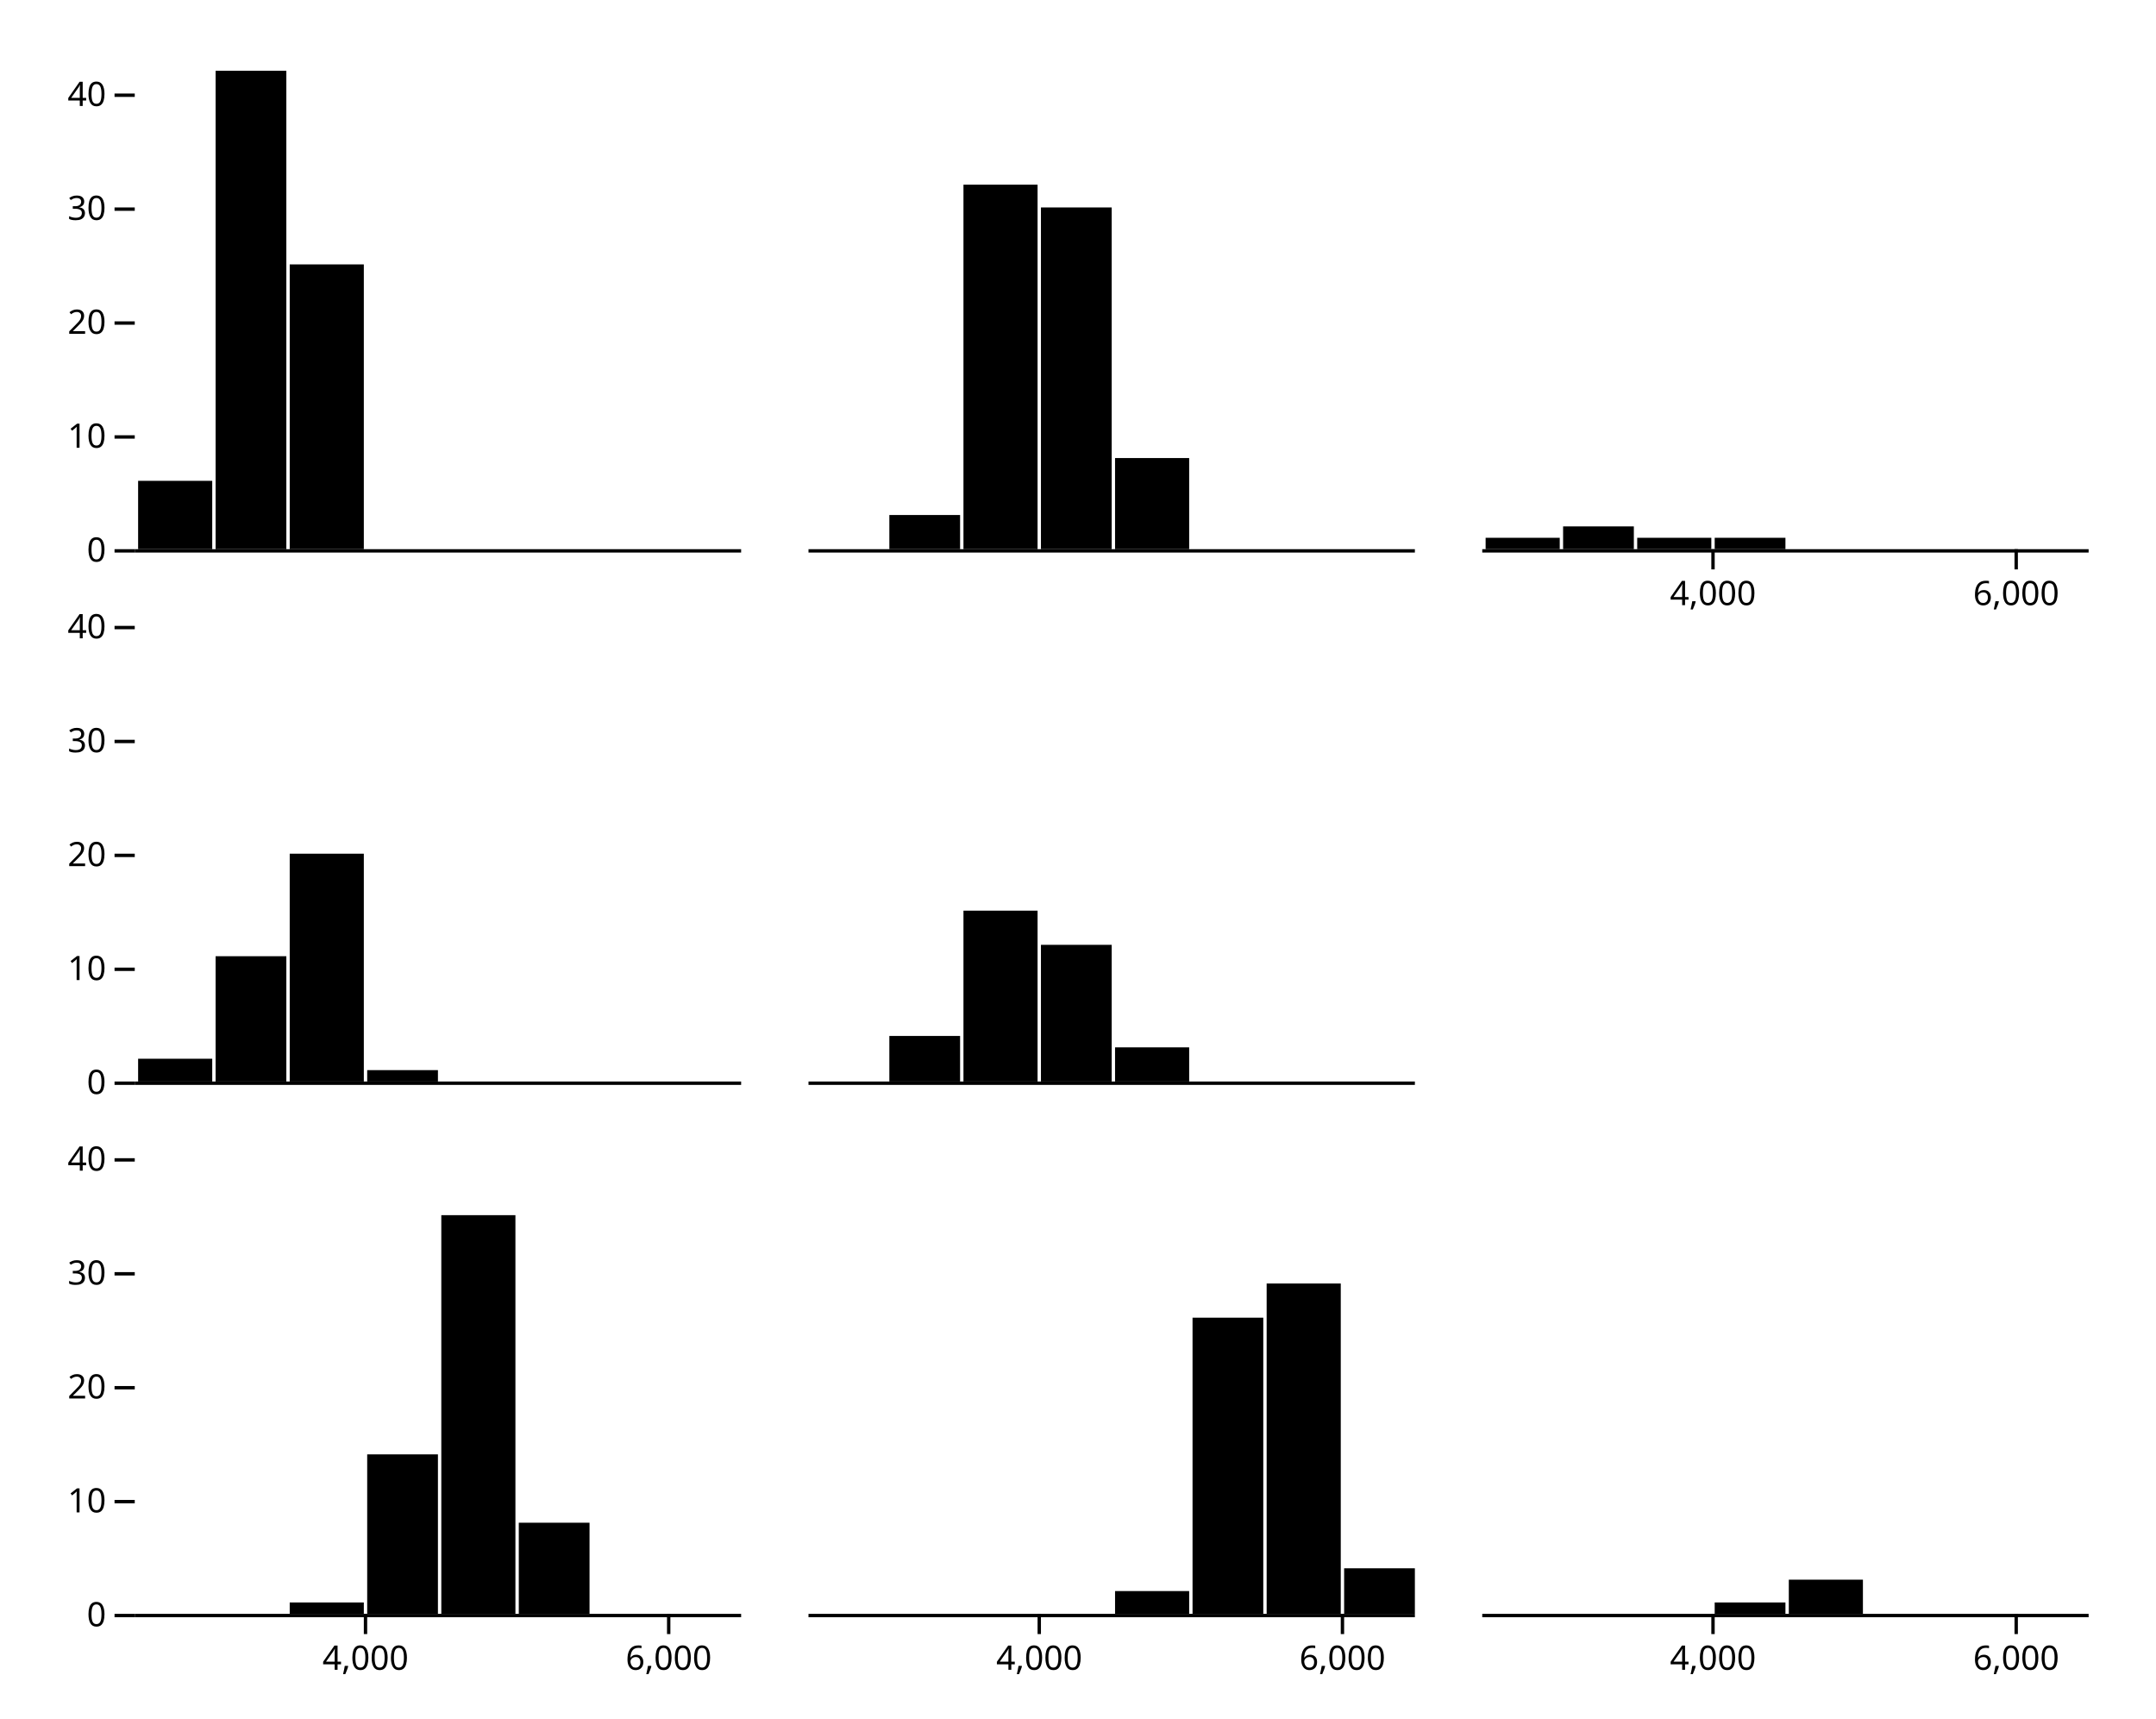
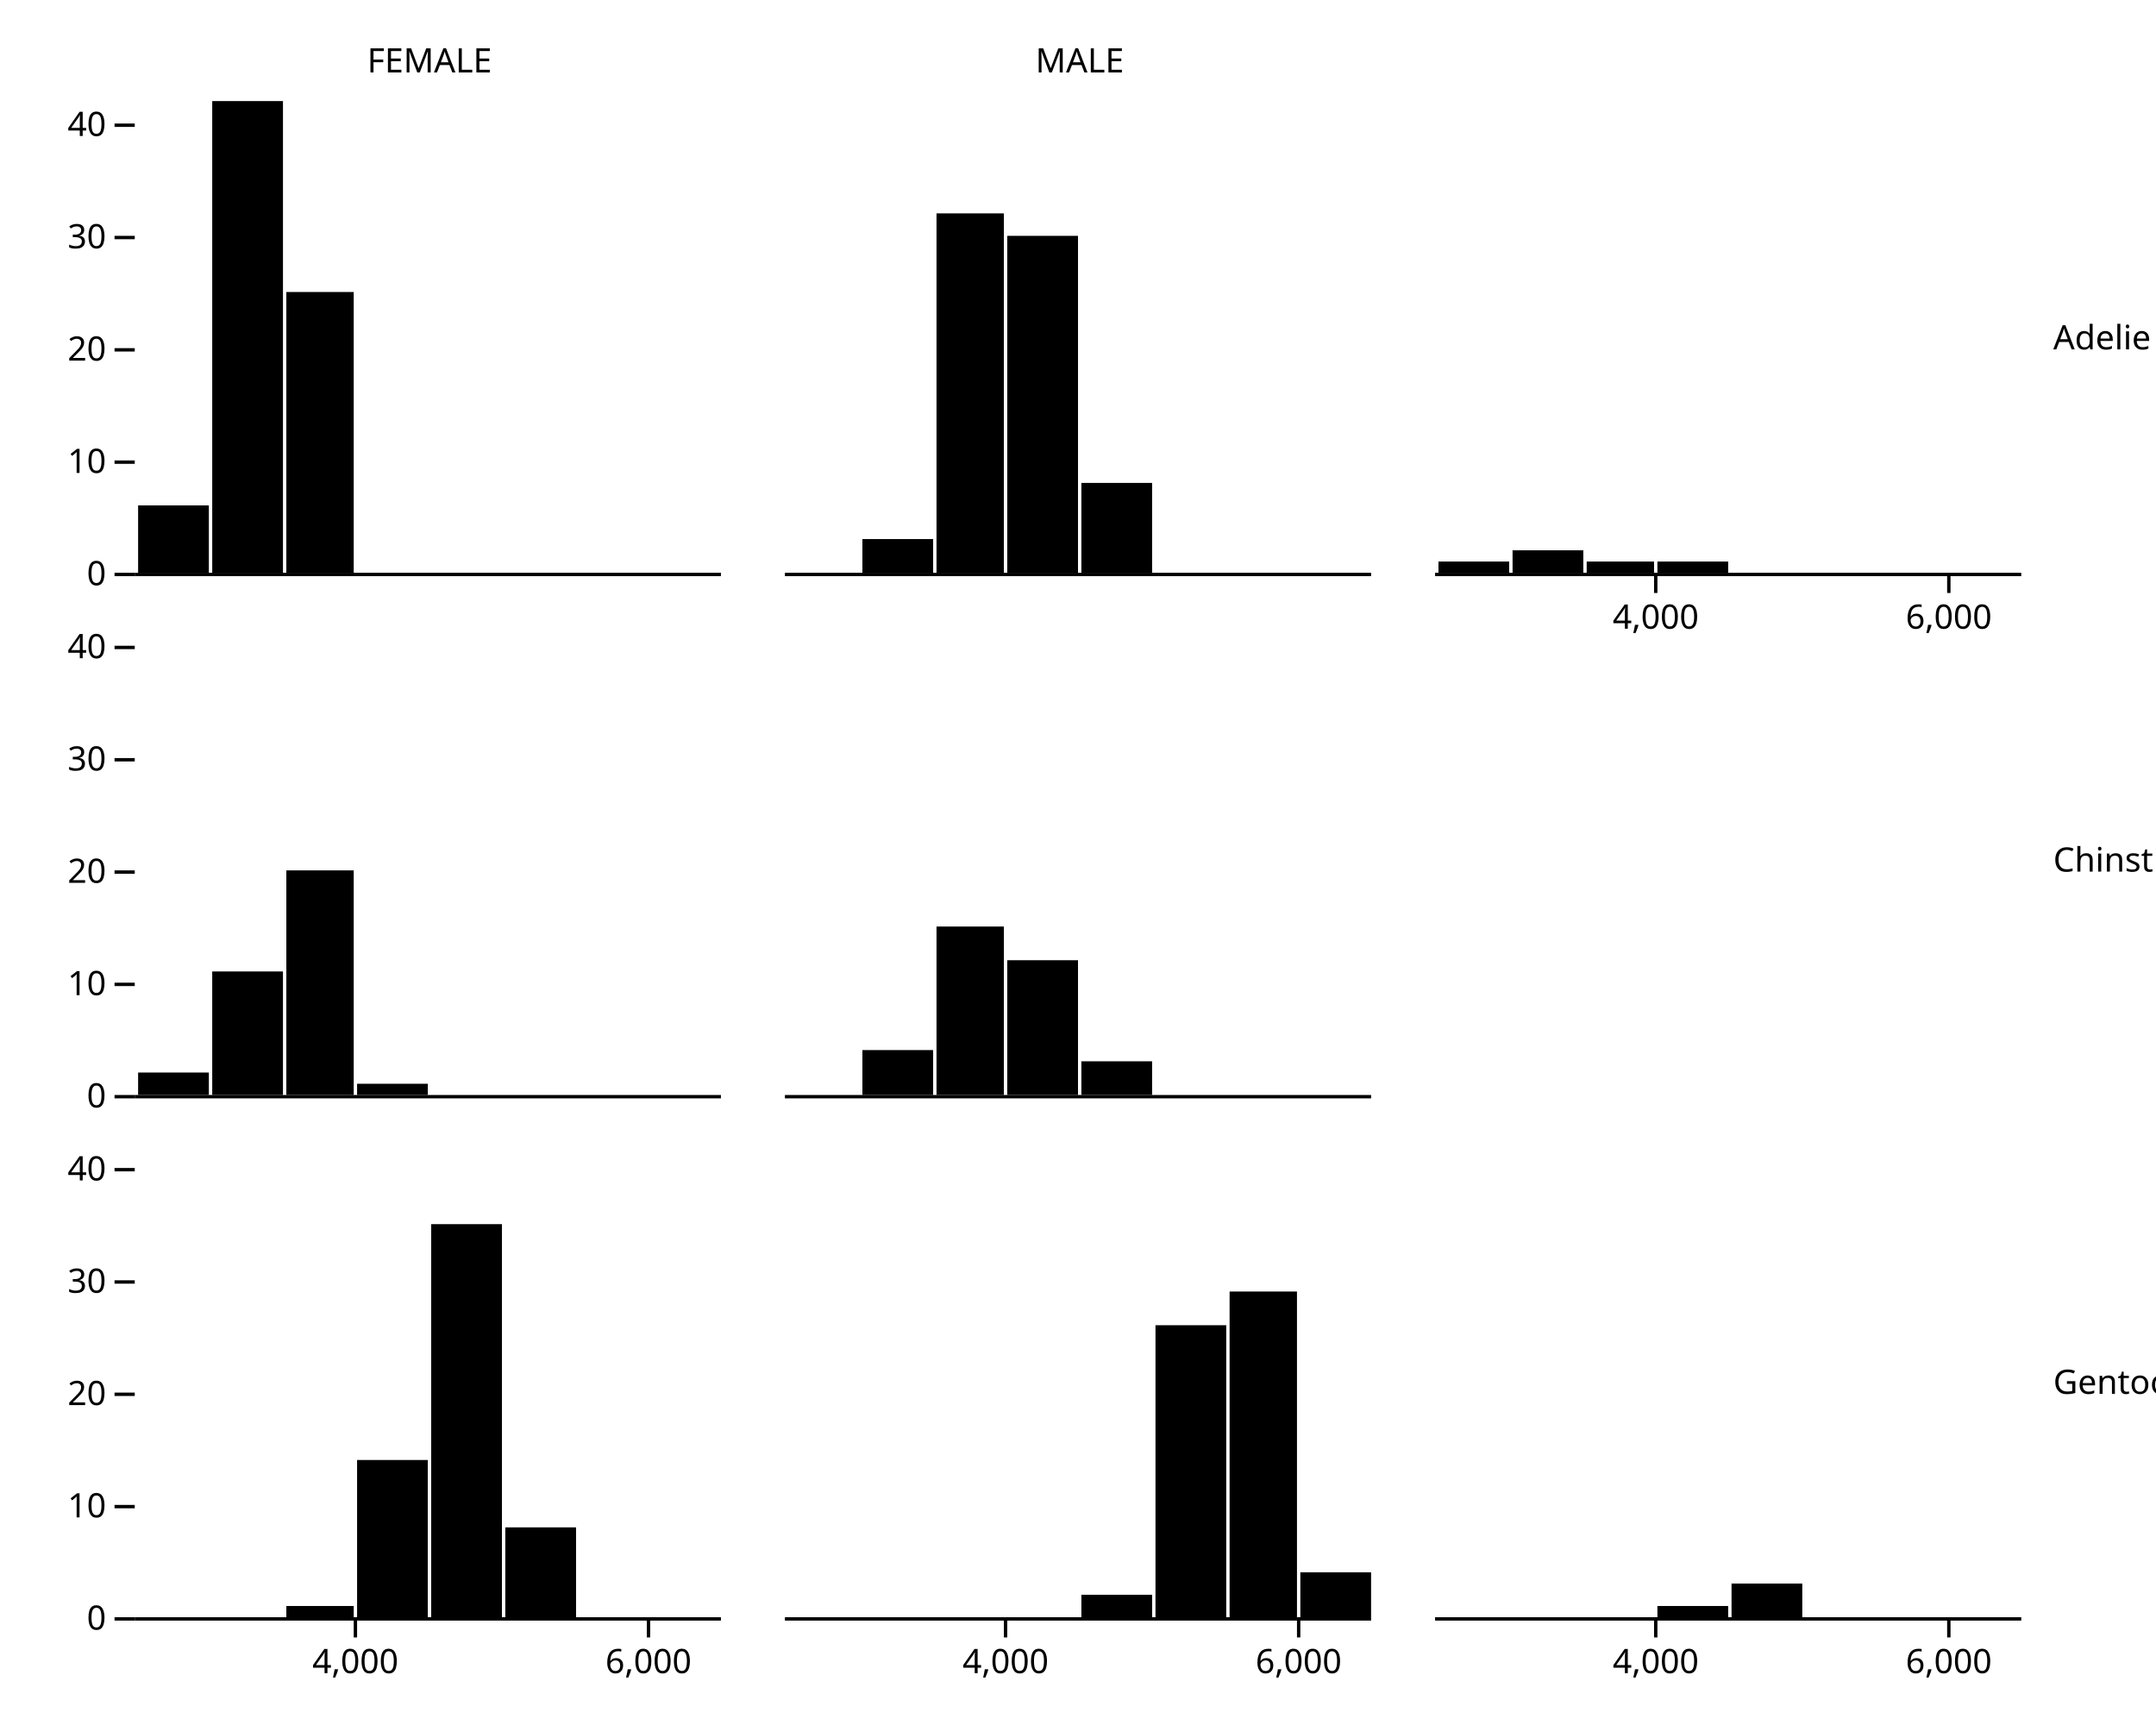
<svg xmlns="http://www.w3.org/2000/svg" class="plot" fill="currentColor" font-family="system-ui, sans-serif" font-size="10" text-anchor="middle" width="640" height="510" viewBox="0 0 640 510">
  <style>
    .plot {
      display: block;
      background: white;
      height: auto;
      height: intrinsic;
      max-width: 100%;
    }

    .plot text,
    .plot tspan {
      white-space: pre;
    }
  </style>
-   <g aria-label="facet" transform="translate(40,21)">
+   <g aria-label="facet" transform="translate(40,30)">
    <g aria-label="vector" fill="none" stroke="currentColor" transform="translate(0,0.5)">
-       <path transform="translate(0,142)" d="M0,0L-6,0" />
-       <path transform="translate(0,108.1905)" d="M0,0L-6,0" />
-       <path transform="translate(0,74.38095)" d="M0,0L-6,0" />
-       <path transform="translate(0,40.57143)" d="M0,0L-6,0" />
-       <path transform="translate(0,6.761905)" d="M0,0L-6,0" />
+       <path transform="translate(0,140)" d="M0,0L-6,0" />
+       <path transform="translate(0,106.6667)" d="M0,0L-6,0" />
+       <path transform="translate(0,73.33333)" d="M0,0L-6,0" />
+       <path transform="translate(0,40)" d="M0,0L-6,0" />
+       <path transform="translate(0,6.666667)" d="M0,0L-6,0" />
    </g>
    <g aria-label="text" text-anchor="end" font-variant="tabular-nums" transform="translate(-8.5,0.5)">
-       <text y="0.32em" transform="translate(0,142)">0</text>
-       <text y="0.32em" transform="translate(0,108.1905)">10</text>
-       <text y="0.32em" transform="translate(0,74.38095)">20</text>
-       <text y="0.32em" transform="translate(0,40.57143)">30</text>
-       <text y="0.32em" transform="translate(0,6.761905)">40</text>
+       <text y="0.32em" transform="translate(0,140)">0</text>
+       <text y="0.32em" transform="translate(0,106.6667)">10</text>
+       <text y="0.32em" transform="translate(0,73.33333)">20</text>
+       <text y="0.32em" transform="translate(0,40)">30</text>
+       <text y="0.32em" transform="translate(0,6.666667)">40</text>
+     </g>
+     <g aria-label="text" transform="translate(0.5,-8.5)">
+       <text transform="translate(87,0)">FEMALE</text>
    </g>
    <g aria-label="rect">
-       <rect x="1" y="121.714" width="22" height="20.286" />
-       <rect x="24" y="0" width="21" height="142" />
-       <rect x="46" y="57.476" width="22" height="84.524" />
+       <rect x="1" y="120" width="21" height="20" />
+       <rect x="23" y="0" width="21" height="140" />
+       <rect x="45" y="56.667" width="20" height="83.333" />
    </g>
    <g aria-label="rule" stroke="currentColor" transform="translate(0,0.5)">
-       <line x1="0" x2="180" y1="142" y2="142" />
+       <line x1="0" x2="174" y1="140" y2="140" />
    </g>
  </g>
-   <g aria-label="facet" transform="translate(40,179)">
+   <g aria-label="facet" transform="translate(40,185)">
    <g aria-label="vector" fill="none" stroke="currentColor" transform="translate(0,0.5)">
-       <path transform="translate(0,142)" d="M0,0L-6,0" />
-       <path transform="translate(0,108.1905)" d="M0,0L-6,0" />
-       <path transform="translate(0,74.38095)" d="M0,0L-6,0" />
-       <path transform="translate(0,40.57143)" d="M0,0L-6,0" />
-       <path transform="translate(0,6.761905)" d="M0,0L-6,0" />
+       <path transform="translate(0,140)" d="M0,0L-6,0" />
+       <path transform="translate(0,106.6667)" d="M0,0L-6,0" />
+       <path transform="translate(0,73.33333)" d="M0,0L-6,0" />
+       <path transform="translate(0,40)" d="M0,0L-6,0" />
+       <path transform="translate(0,6.666667)" d="M0,0L-6,0" />
    </g>
    <g aria-label="text" text-anchor="end" font-variant="tabular-nums" transform="translate(-8.5,0.5)">
-       <text y="0.32em" transform="translate(0,142)">0</text>
-       <text y="0.32em" transform="translate(0,108.1905)">10</text>
-       <text y="0.32em" transform="translate(0,74.38095)">20</text>
-       <text y="0.32em" transform="translate(0,40.57143)">30</text>
-       <text y="0.32em" transform="translate(0,6.761905)">40</text>
+       <text y="0.32em" transform="translate(0,140)">0</text>
+       <text y="0.32em" transform="translate(0,106.6667)">10</text>
+       <text y="0.32em" transform="translate(0,73.33333)">20</text>
+       <text y="0.32em" transform="translate(0,40)">30</text>
+       <text y="0.32em" transform="translate(0,6.666667)">40</text>
    </g>
    <g aria-label="rect">
-       <rect x="1" y="135.238" width="22" height="6.762" />
-       <rect x="24" y="104.81" width="21" height="37.19" />
-       <rect x="46" y="74.381" width="22" height="67.619" />
-       <rect x="69" y="138.619" width="21" height="3.381" />
+       <rect x="1" y="133.333" width="21" height="6.667" />
+       <rect x="23" y="103.333" width="21" height="36.667" />
+       <rect x="45" y="73.333" width="20" height="66.667" />
+       <rect x="66" y="136.667" width="21" height="3.333" />
    </g>
    <g aria-label="rule" stroke="currentColor" transform="translate(0,0.5)">
-       <line x1="0" x2="180" y1="142" y2="142" />
+       <line x1="0" x2="174" y1="140" y2="140" />
    </g>
  </g>
-   <g aria-label="facet" transform="translate(40,337)">
+   <g aria-label="facet" transform="translate(40,340)">
    <g aria-label="vector" fill="none" stroke="currentColor" transform="translate(0.5,0)">
-       <path transform="translate(68,142)" d="M0,0L0,6" />
-       <path transform="translate(158,142)" d="M0,0L0,6" />
+       <path transform="translate(65,140)" d="M0,0L0,6" />
+       <path transform="translate(152,140)" d="M0,0L0,6" />
    </g>
    <g aria-label="text" font-variant="tabular-nums" transform="translate(0.5,9.5)">
-       <text y="0.71em" transform="translate(68,142)">4,000</text>
-       <text y="0.71em" transform="translate(158,142)">6,000</text>
+       <text y="0.71em" transform="translate(65,140)">4,000</text>
+       <text y="0.71em" transform="translate(152,140)">6,000</text>
    </g>
    <g aria-label="vector" fill="none" stroke="currentColor" transform="translate(0,0.5)">
-       <path transform="translate(0,142)" d="M0,0L-6,0" />
-       <path transform="translate(0,108.1905)" d="M0,0L-6,0" />
-       <path transform="translate(0,74.38095)" d="M0,0L-6,0" />
-       <path transform="translate(0,40.57143)" d="M0,0L-6,0" />
-       <path transform="translate(0,6.761905)" d="M0,0L-6,0" />
+       <path transform="translate(0,140)" d="M0,0L-6,0" />
+       <path transform="translate(0,106.6667)" d="M0,0L-6,0" />
+       <path transform="translate(0,73.33333)" d="M0,0L-6,0" />
+       <path transform="translate(0,40)" d="M0,0L-6,0" />
+       <path transform="translate(0,6.666667)" d="M0,0L-6,0" />
    </g>
    <g aria-label="text" text-anchor="end" font-variant="tabular-nums" transform="translate(-8.5,0.5)">
-       <text y="0.32em" transform="translate(0,142)">0</text>
-       <text y="0.32em" transform="translate(0,108.1905)">10</text>
-       <text y="0.32em" transform="translate(0,74.38095)">20</text>
-       <text y="0.32em" transform="translate(0,40.57143)">30</text>
-       <text y="0.32em" transform="translate(0,6.761905)">40</text>
+       <text y="0.32em" transform="translate(0,140)">0</text>
+       <text y="0.32em" transform="translate(0,106.6667)">10</text>
+       <text y="0.32em" transform="translate(0,73.33333)">20</text>
+       <text y="0.32em" transform="translate(0,40)">30</text>
+       <text y="0.32em" transform="translate(0,6.666667)">40</text>
    </g>
    <g aria-label="rect">
-       <rect x="46" y="138.619" width="22" height="3.381" />
-       <rect x="69" y="94.667" width="21" height="47.333" />
-       <rect x="91" y="23.667" width="22" height="118.333" />
-       <rect x="114" y="114.952" width="21" height="27.048" />
+       <rect x="45" y="136.667" width="20" height="3.333" />
+       <rect x="66" y="93.333" width="21" height="46.667" />
+       <rect x="88" y="23.333" width="21" height="116.667" />
+       <rect x="110" y="113.333" width="21" height="26.667" />
    </g>
    <g aria-label="rule" stroke="currentColor" transform="translate(0,0.5)">
-       <line x1="0" x2="180" y1="142" y2="142" />
+       <line x1="0" x2="174" y1="140" y2="140" />
    </g>
  </g>
-   <g aria-label="facet" transform="translate(240,21)">
+   <g aria-label="facet" transform="translate(233,30)">
+     <g aria-label="text" transform="translate(0.5,-8.5)">
+       <text transform="translate(87,0)">MALE</text>
+     </g>
    <g aria-label="rect">
-       <rect x="24" y="131.857" width="21" height="10.143" />
-       <rect x="46" y="33.81" width="22" height="108.19" />
-       <rect x="69" y="40.571" width="21" height="101.429" />
-       <rect x="91" y="114.952" width="22" height="27.048" />
+       <rect x="23" y="130" width="21" height="10" />
+       <rect x="45" y="33.333" width="20" height="106.667" />
+       <rect x="66" y="40" width="21" height="100" />
+       <rect x="88" y="113.333" width="21" height="26.667" />
    </g>
    <g aria-label="rule" stroke="currentColor" transform="translate(0,0.5)">
-       <line x1="0" x2="180" y1="142" y2="142" />
+       <line x1="0" x2="174" y1="140" y2="140" />
    </g>
  </g>
-   <g aria-label="facet" transform="translate(240,179)">
+   <g aria-label="facet" transform="translate(233,185)">
    <g aria-label="rect">
-       <rect x="24" y="128.476" width="21" height="13.524" />
-       <rect x="46" y="91.286" width="22" height="50.714" />
-       <rect x="69" y="101.429" width="21" height="40.571" />
-       <rect x="91" y="131.857" width="22" height="10.143" />
+       <rect x="23" y="126.667" width="21" height="13.333" />
+       <rect x="45" y="90" width="20" height="50" />
+       <rect x="66" y="100" width="21" height="40" />
+       <rect x="88" y="130" width="21" height="10" />
    </g>
    <g aria-label="rule" stroke="currentColor" transform="translate(0,0.5)">
-       <line x1="0" x2="180" y1="142" y2="142" />
+       <line x1="0" x2="174" y1="140" y2="140" />
    </g>
  </g>
-   <g aria-label="facet" transform="translate(240,337)">
+   <g aria-label="facet" transform="translate(233,340)">
    <g aria-label="vector" fill="none" stroke="currentColor" transform="translate(0.5,0)">
-       <path transform="translate(68,142)" d="M0,0L0,6" />
-       <path transform="translate(158,142)" d="M0,0L0,6" />
+       <path transform="translate(65,140)" d="M0,0L0,6" />
+       <path transform="translate(152,140)" d="M0,0L0,6" />
    </g>
    <g aria-label="text" font-variant="tabular-nums" transform="translate(0.5,9.5)">
-       <text y="0.71em" transform="translate(68,142)">4,000</text>
-       <text y="0.71em" transform="translate(158,142)">6,000</text>
+       <text y="0.71em" transform="translate(65,140)">4,000</text>
+       <text y="0.71em" transform="translate(152,140)">6,000</text>
    </g>
    <g aria-label="rect">
-       <rect x="91" y="135.238" width="22" height="6.762" />
-       <rect x="114" y="54.095" width="21" height="87.905" />
-       <rect x="136" y="43.952" width="22" height="98.048" />
-       <rect x="159" y="128.476" width="21" height="13.524" />
+       <rect x="88" y="133.333" width="21" height="6.667" />
+       <rect x="110" y="53.333" width="21" height="86.667" />
+       <rect x="132" y="43.333" width="20" height="96.667" />
+       <rect x="153" y="126.667" width="21" height="13.333" />
    </g>
    <g aria-label="rule" stroke="currentColor" transform="translate(0,0.5)">
-       <line x1="0" x2="180" y1="142" y2="142" />
+       <line x1="0" x2="174" y1="140" y2="140" />
    </g>
  </g>
-   <g aria-label="facet" transform="translate(440,21)">
+   <g aria-label="facet" transform="translate(426,30)">
    <g aria-label="vector" fill="none" stroke="currentColor" transform="translate(0.5,0)">
-       <path transform="translate(68,142)" d="M0,0L0,6" />
-       <path transform="translate(158,142)" d="M0,0L0,6" />
+       <path transform="translate(65,140)" d="M0,0L0,6" />
+       <path transform="translate(152,140)" d="M0,0L0,6" />
    </g>
    <g aria-label="text" font-variant="tabular-nums" transform="translate(0.5,9.5)">
-       <text y="0.71em" transform="translate(68,142)">4,000</text>
-       <text y="0.71em" transform="translate(158,142)">6,000</text>
+       <text y="0.71em" transform="translate(65,140)">4,000</text>
+       <text y="0.71em" transform="translate(152,140)">6,000</text>
+     </g>
+     <g aria-label="text" text-anchor="start" transform="translate(9.5,0.5)">
+       <text y="0.32em" transform="translate(174,70)">Adelie</text>
    </g>
    <g aria-label="rect">
-       <rect x="1" y="138.619" width="22" height="3.381" />
-       <rect x="24" y="135.238" width="21" height="6.762" />
-       <rect x="46" y="138.619" width="22" height="3.381" />
-       <rect x="69" y="138.619" width="21" height="3.381" />
+       <rect x="1" y="136.667" width="21" height="3.333" />
+       <rect x="23" y="133.333" width="21" height="6.667" />
+       <rect x="45" y="136.667" width="20" height="3.333" />
+       <rect x="66" y="136.667" width="21" height="3.333" />
    </g>
    <g aria-label="rule" stroke="currentColor" transform="translate(0,0.5)">
-       <line x1="0" x2="180" y1="142" y2="142" />
+       <line x1="0" x2="174" y1="140" y2="140" />
    </g>
  </g>
-   <g aria-label="facet" transform="translate(440,337)">
+   <g aria-label="facet" transform="translate(426,185)">
+     <g aria-label="text" text-anchor="start" transform="translate(9.5,0.5)">
+       <text y="0.32em" transform="translate(174,70)">Chinstrap</text>
+     </g>
+   </g>
+   <g aria-label="facet" transform="translate(426,340)">
    <g aria-label="vector" fill="none" stroke="currentColor" transform="translate(0.5,0)">
-       <path transform="translate(68,142)" d="M0,0L0,6" />
-       <path transform="translate(158,142)" d="M0,0L0,6" />
+       <path transform="translate(65,140)" d="M0,0L0,6" />
+       <path transform="translate(152,140)" d="M0,0L0,6" />
    </g>
    <g aria-label="text" font-variant="tabular-nums" transform="translate(0.5,9.5)">
-       <text y="0.71em" transform="translate(68,142)">4,000</text>
-       <text y="0.71em" transform="translate(158,142)">6,000</text>
+       <text y="0.71em" transform="translate(65,140)">4,000</text>
+       <text y="0.71em" transform="translate(152,140)">6,000</text>
+     </g>
+     <g aria-label="text" text-anchor="start" transform="translate(9.5,0.5)">
+       <text y="0.32em" transform="translate(174,70)">Gentoo</text>
    </g>
    <g aria-label="rect">
-       <rect x="69" y="138.619" width="21" height="3.381" />
-       <rect x="91" y="131.857" width="22" height="10.143" />
+       <rect x="66" y="136.667" width="21" height="3.333" />
+       <rect x="88" y="130" width="21" height="10" />
    </g>
    <g aria-label="rule" stroke="currentColor" transform="translate(0,0.5)">
-       <line x1="0" x2="180" y1="142" y2="142" />
+       <line x1="0" x2="174" y1="140" y2="140" />
    </g>
  </g>
</svg>
